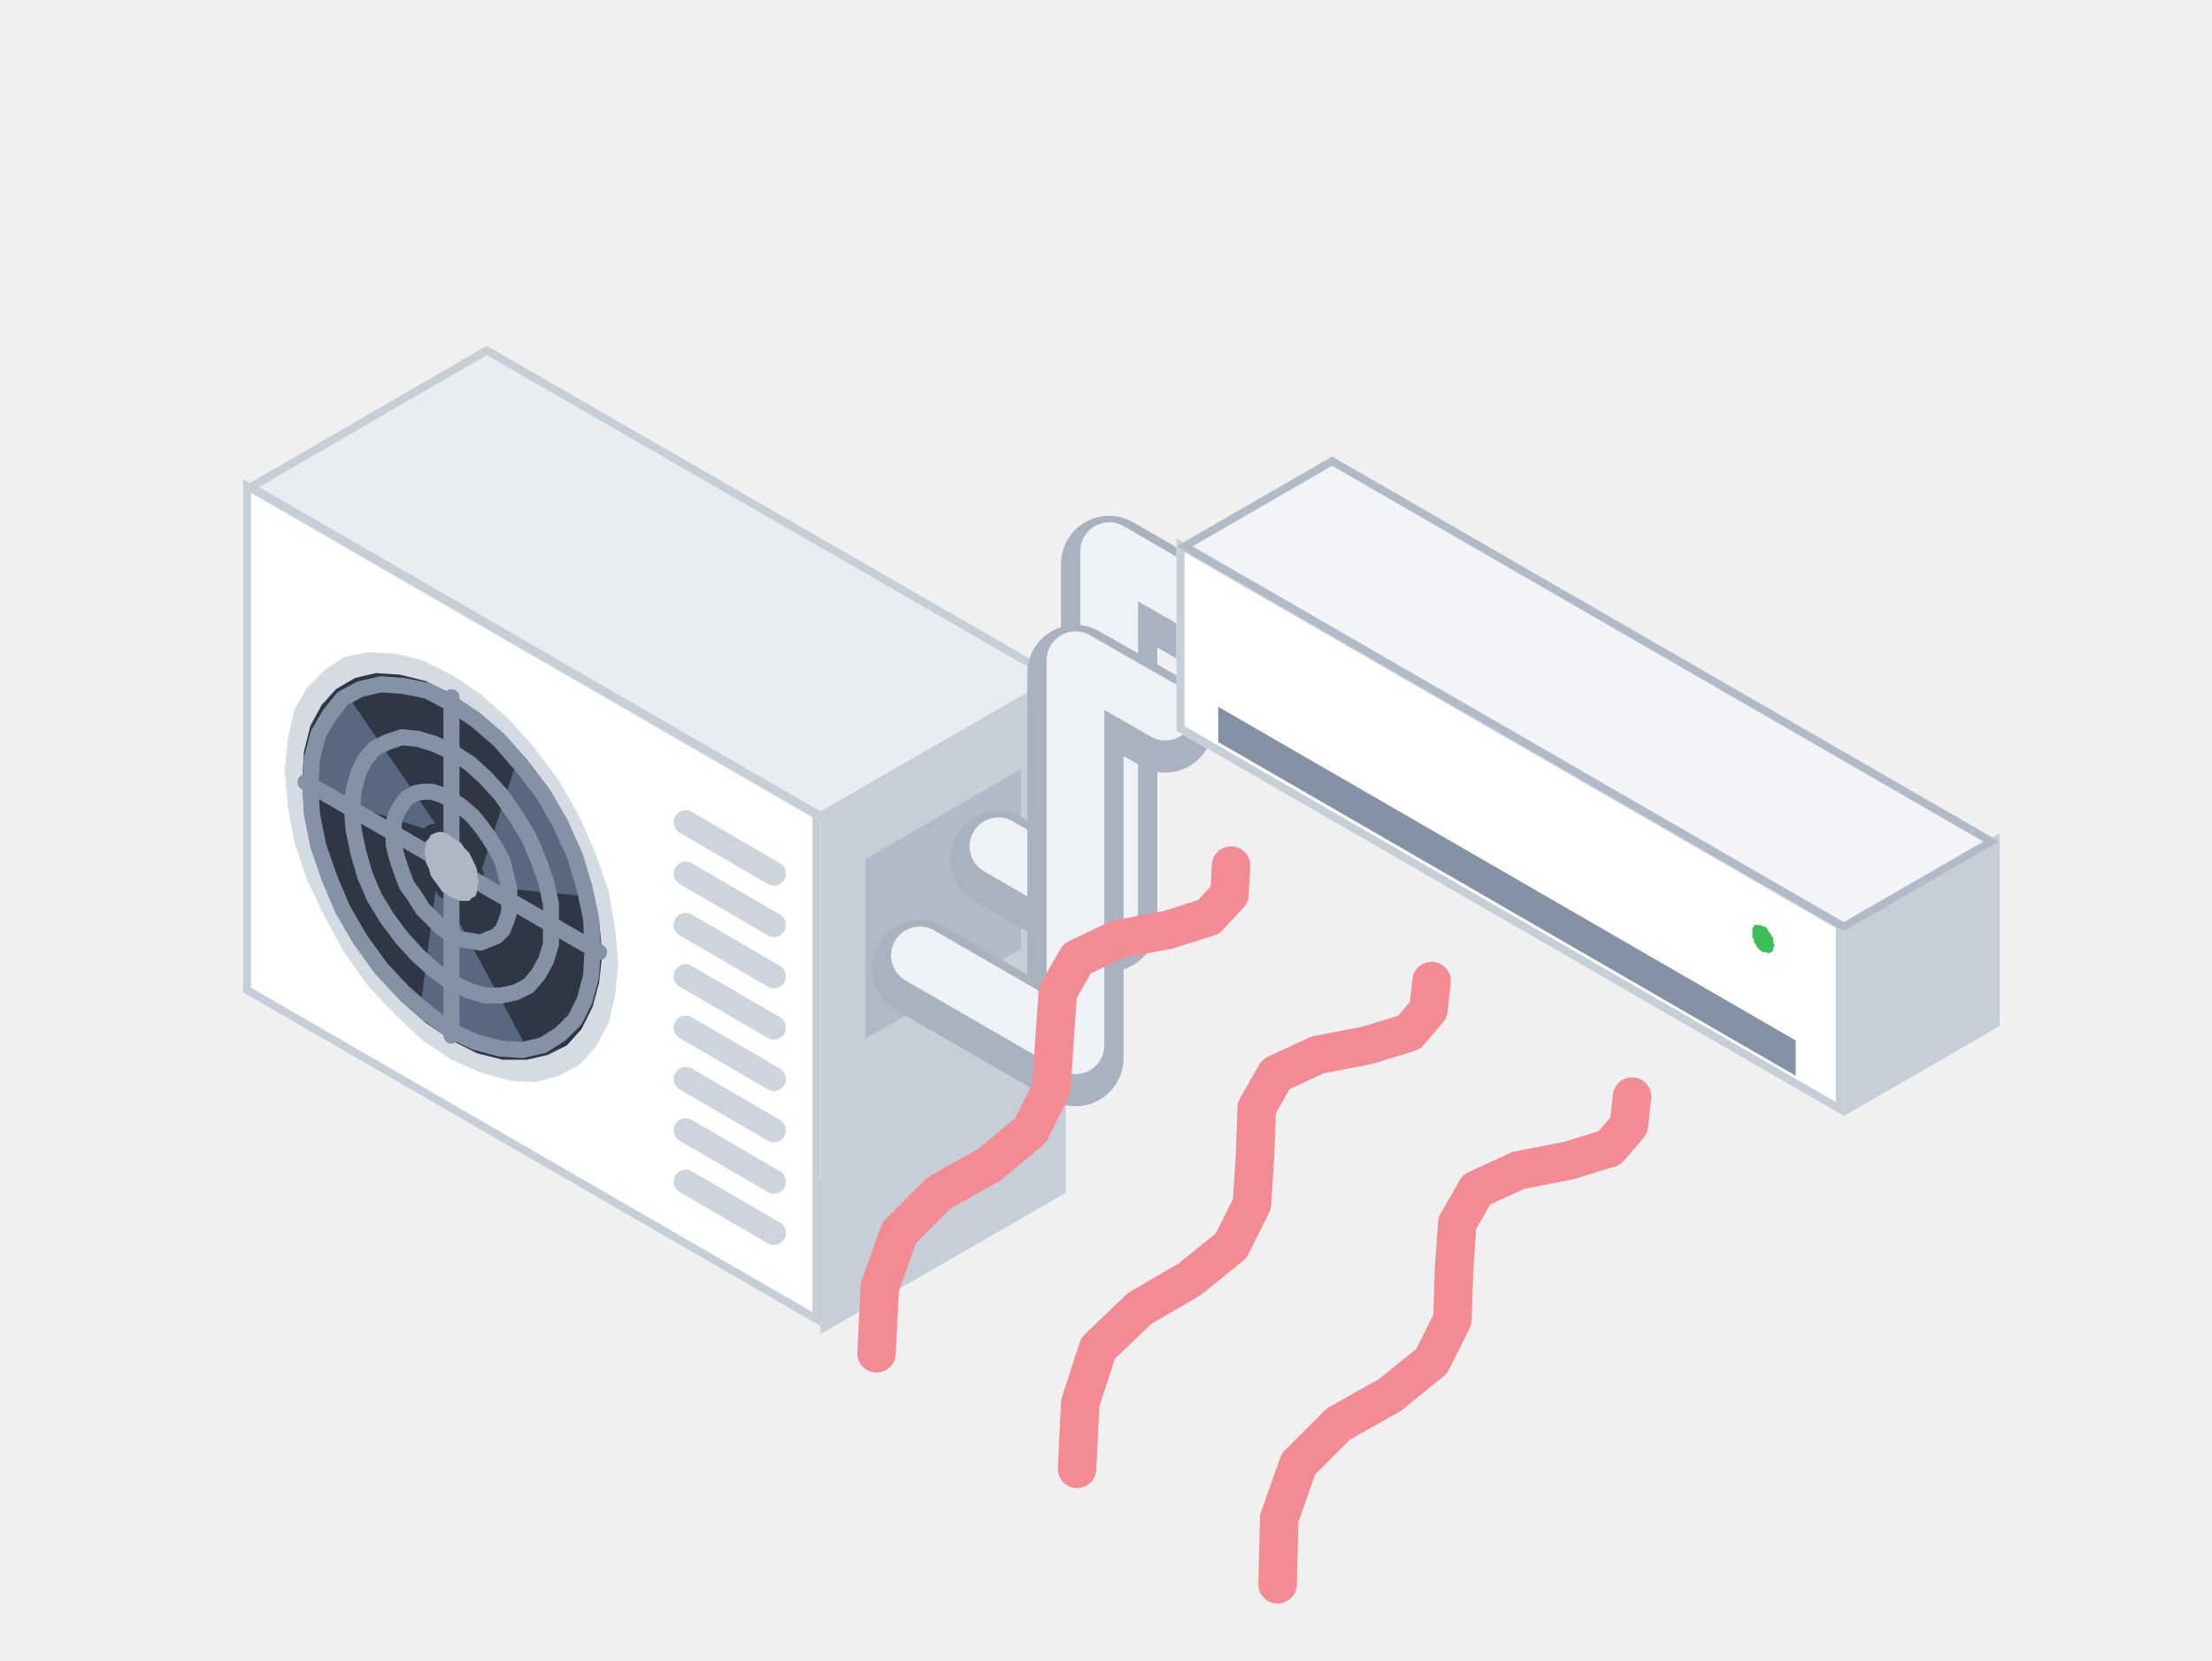
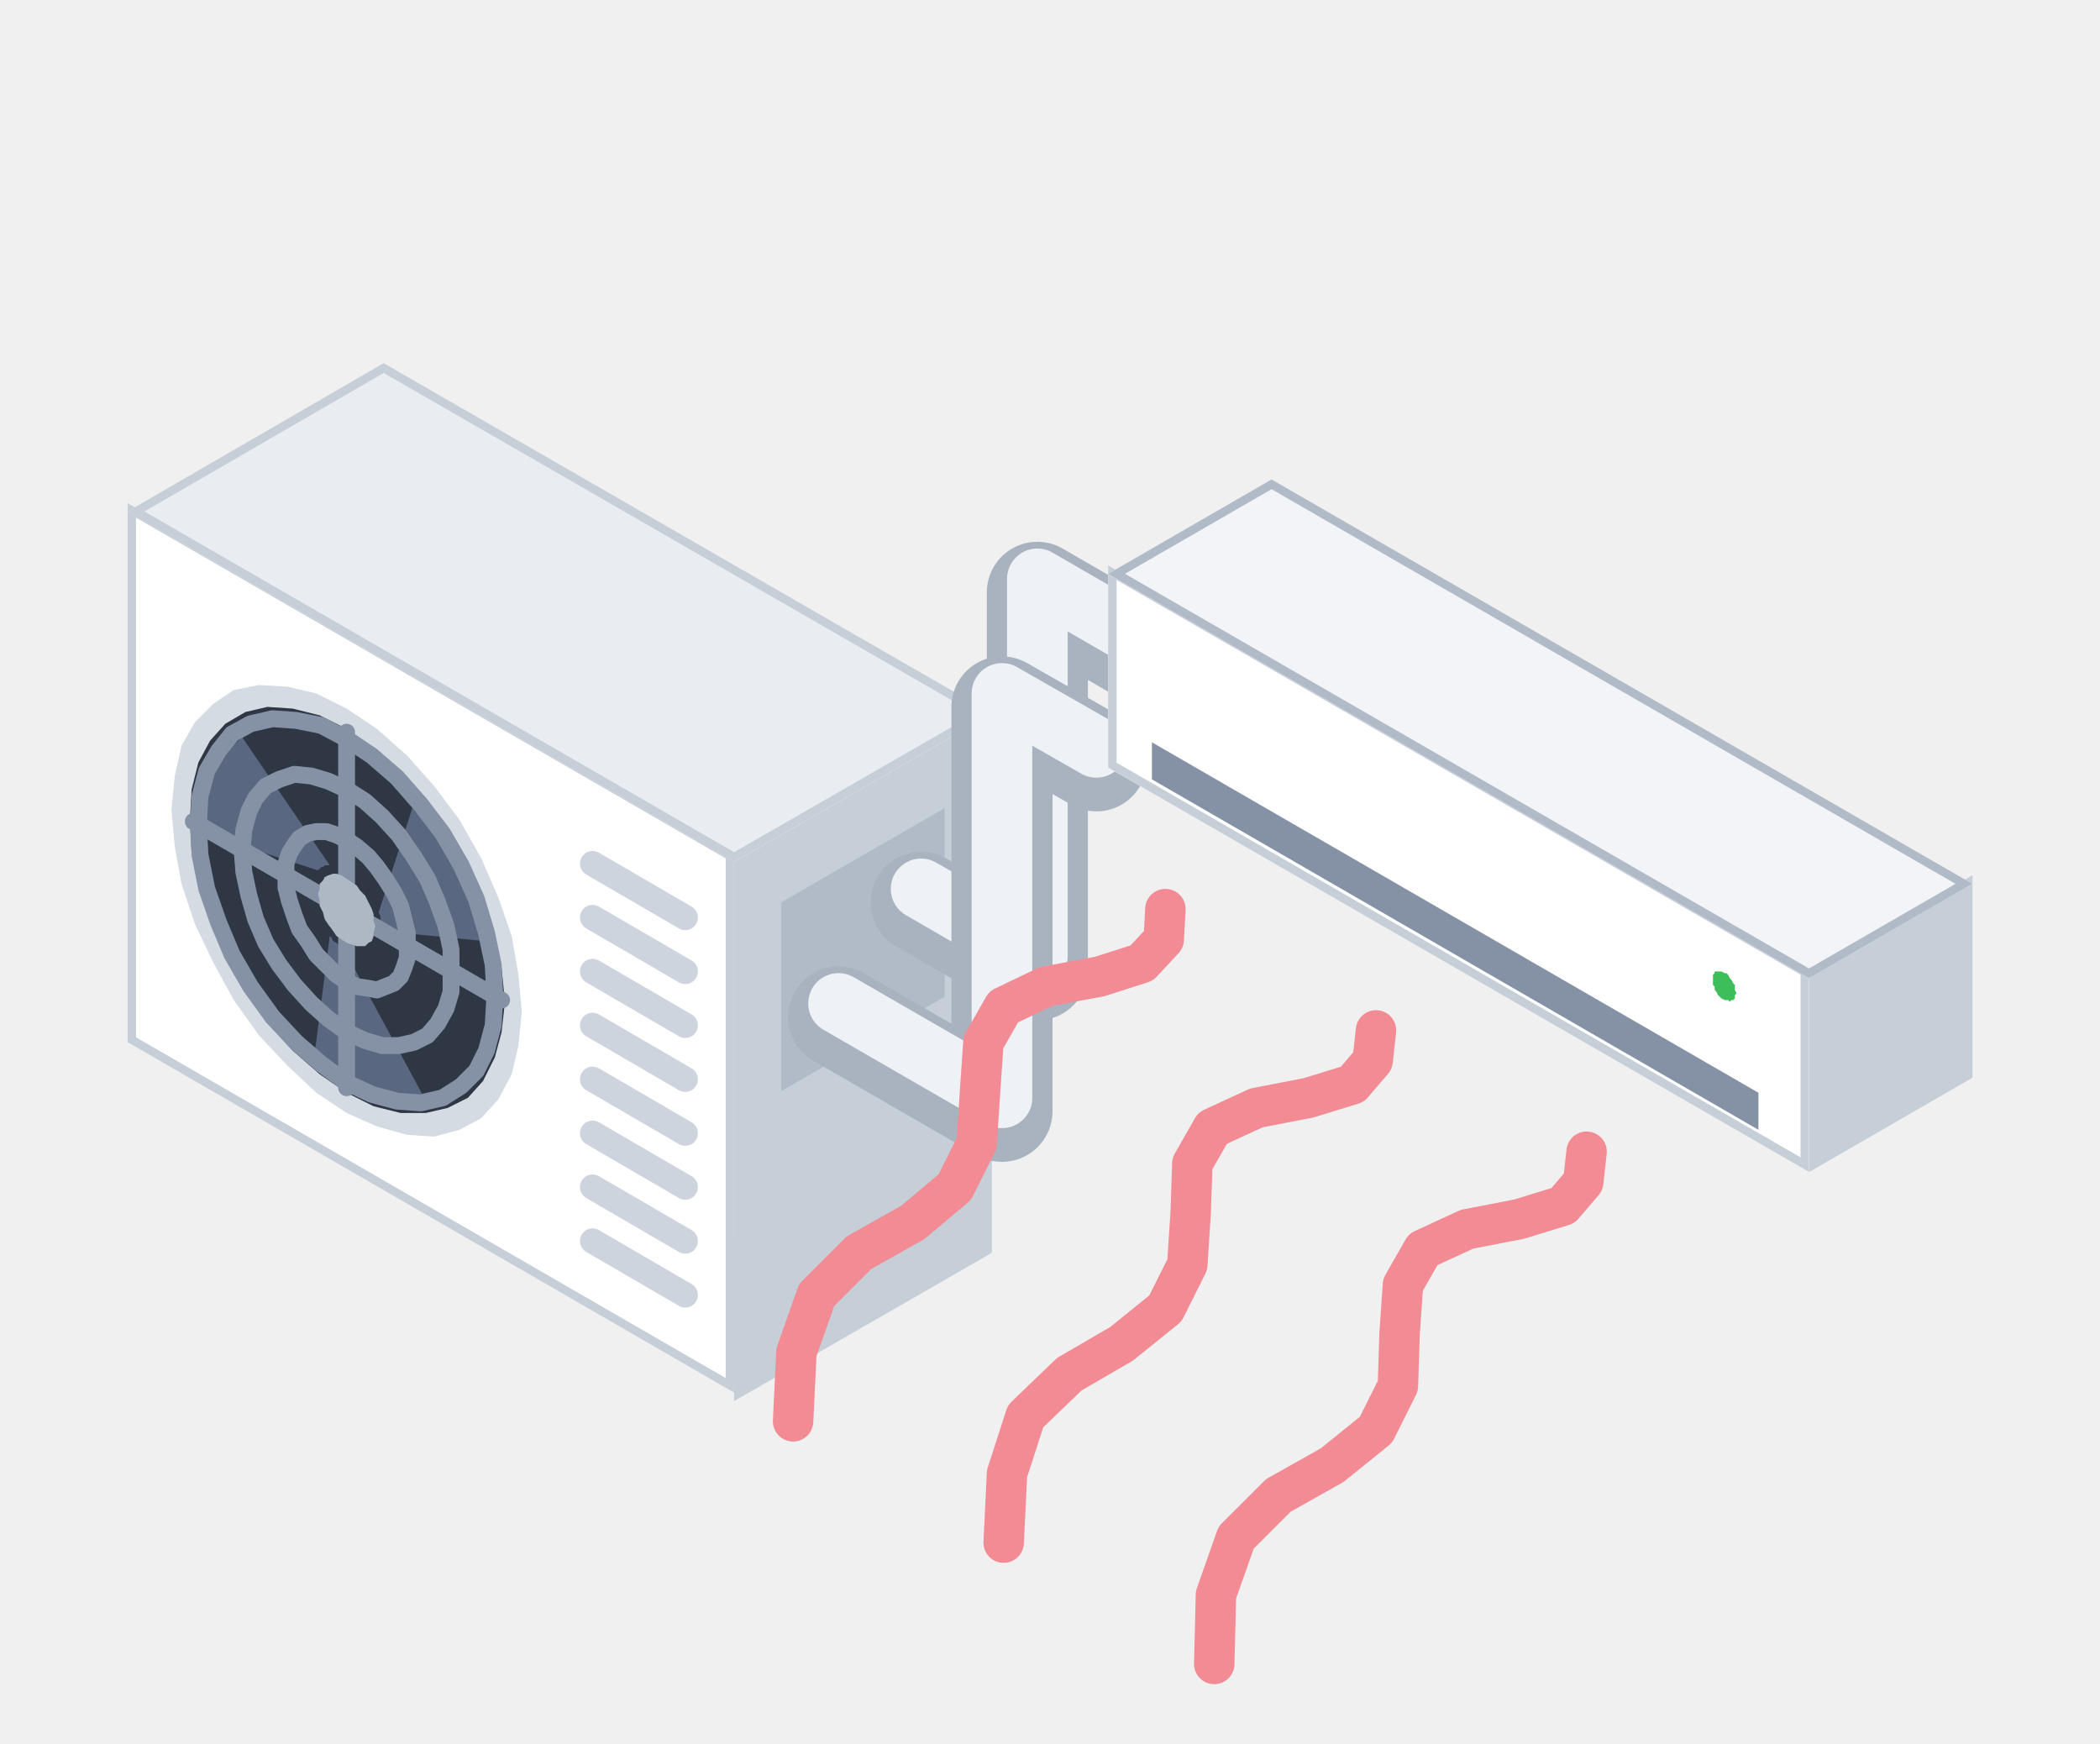
- <svg xmlns="http://www.w3.org/2000/svg" preserveAspectRatio="none" overflow="visible" style="display: block;" width="437" height="328" viewBox="0 0 437 328" fill="none">
+ <svg xmlns="http://www.w3.org/2000/svg" preserveAspectRatio="none" overflow="hidden" style="display: block;" width="395" height="328" viewBox="24 0 395 328" fill="none">
  <g id="pompe-a-chaleur-air-air (1) 1">
    <path id="Vector" d="M113.914 197.601L83.176 215.347V207.742L113.914 189.996V197.601Z" fill="#2C3442" />
    <path id="Vector_2" d="M65.428 205.206L83.174 215.347V207.741L65.428 197.601V205.206Z" fill="#3A4352" />
    <path id="Vector_3" d="M96.167 179.855L113.913 189.995L83.174 207.742L65.428 197.601L96.167 179.855Z" fill="#4A5466" />
    <path id="Vector_4" d="M192.82 243.234L162.081 260.98V253.375L192.82 235.628V243.234Z" fill="#2C3442" />
    <path id="Vector_5" d="M144.653 250.839L162.082 260.98V253.375L144.653 243.234V250.839Z" fill="#3A4352" />
    <path id="Vector_6" d="M175.392 225.488L192.821 235.629L162.082 253.375L144.653 243.234L175.392 225.488Z" fill="#4A5466" />
    <path id="Vector_7" d="M210.566 235.628L162.081 263.515V162.109L210.566 134.222V235.628Z" fill="#C6CED8" />
    <g id="Vector_8">
      <path d="M48 196.015L162.082 261.929V160.523L48 94.609V196.015Z" fill="white" />
      <mask id="stroke0_0_4" fill="white">
        <path d="M48 196.015L162.082 261.929V160.523L48 94.609V196.015Z" />
      </mask>
      <path d="M48 196.015L162.082 261.929V160.523L48 94.609V196.015Z" stroke-width="3.172" stroke="#C6CED8" mask="url(#stroke0_0_4)" />
    </g>
    <g id="Vector_9">
      <path d="M96.168 68.308L210.567 134.222L162.082 162.109L48 96.195L96.168 68.308Z" fill="#E9EDF2" />
      <mask id="stroke1_0_4" fill="white">
        <path d="M96.168 68.308L210.567 134.222L162.082 162.109L48 96.195L96.168 68.308Z" />
      </mask>
      <path d="M96.168 68.308L210.567 134.222L162.082 162.109L48 96.195L96.168 68.308Z" stroke-width="3.172" stroke="#C6CED8" mask="url(#stroke1_0_4)" />
    </g>
    <path id="Vector_10" d="M122.153 190.313L121.52 183.341L120.252 176.052L117.717 168.764L114.548 161.475L110.428 154.186L105.675 147.849L100.605 142.144L94.9 137.074L89.196 133.271L83.492 130.419L78.105 129.152L72.718 128.835L67.964 129.786L64.162 132.321L60.676 135.807L58.141 140.243L56.873 145.947L56.239 152.285L56.873 159.257L58.141 166.228L60.676 173.834L64.162 181.123L67.964 188.094L72.718 194.749L78.105 200.453L83.492 205.524L89.196 209.326L94.9 211.861L100.605 213.446L105.675 213.763L110.428 212.495L114.548 210.277L117.717 206.791L120.252 202.038L121.52 196.65L122.153 190.313Z" fill="#D5DBE3" />
    <path id="Vector_11" d="M118.983 188.411L118.349 182.073L117.082 175.735L114.864 169.081L112.011 162.426L108.209 156.088L104.089 150.067L99.336 144.997L94.265 140.56L89.195 137.074L84.125 134.539L79.054 133.271L74.301 132.954L70.181 133.905L66.379 136.123L63.526 139.292L61.308 143.412L60.041 148.482L59.724 154.186L60.041 160.207L61.308 166.862L63.526 173.517L66.379 180.172L70.181 186.51L74.301 192.214L79.054 197.601L84.125 202.038L89.195 205.524L94.265 208.059L99.336 209.326H104.089L108.209 208.376L112.011 206.474L114.864 203.305L117.082 198.869L118.349 194.115L118.983 188.411Z" fill="#2F3744" />
    <path id="Vector_12" d="M115.182 177.003L113.915 172.566L112.013 167.813L110.112 163.376L107.577 158.94L105.042 154.82L101.873 151.017L95.218 171.616L95.535 172.249V172.883V173.517L95.852 173.834V174.468V175.101L115.182 177.003Z" fill="#5A6780" />
    <path id="Vector_13" d="M69.547 138.659L67.329 140.56L65.428 142.778L63.843 145.63L62.893 149.116L62.259 152.602V156.722L83.808 163.693L84.125 163.376L84.442 163.059H84.758L85.075 162.743H85.392H86.026L69.547 138.659Z" fill="#5A6780" />
    <path id="Vector_14" d="M83.176 198.235L86.662 200.77L90.147 202.988L93.633 204.573L97.119 205.523L100.288 206.157L103.457 205.84L88.563 178.27L88.246 177.953L87.612 177.637L87.295 177.32L86.662 177.003L86.345 176.369L86.028 176.052L83.176 198.235Z" fill="#5A6780" />
    <path id="Vector_15" d="M100.604 177.953V175.418L99.97 172.883L99.336 170.348L98.068 167.813L96.484 165.278L94.9 163.059L93.315 161.158L91.097 159.257L89.195 157.989L87.294 157.038L85.393 156.405H83.491L81.907 156.721L80.322 157.672L79.372 158.94L78.421 160.524L77.787 162.426V164.644V166.862L78.421 169.397L79.372 172.249L80.322 174.785L81.907 177.003L83.491 179.538L85.393 181.439L87.294 183.341L89.195 184.608L91.097 185.559L93.315 185.876L94.9 186.193L96.484 185.559L98.068 184.925L99.336 183.658L99.97 182.073L100.604 180.172V177.953Z" stroke-width="3.169" stroke-linecap="round" stroke-linejoin="round" stroke="#8592A6" />
    <path id="Vector_16" d="M108.843 182.707V178.587L107.892 174.151L106.308 169.714L104.406 165.278L101.871 161.158L99.019 157.039L95.85 153.553L92.681 150.701L89.195 148.482L85.71 146.898L82.541 145.947L79.372 145.63L76.52 146.581L73.984 147.849L72.083 150.067L70.815 152.602L69.865 156.088L69.548 159.891L69.865 164.01L70.815 168.447L72.083 172.883L73.984 177.32L76.52 181.44L79.372 185.242L82.541 188.728L85.71 191.58L89.195 194.115L92.681 195.7L95.85 196.651H99.019L101.871 196.017L104.406 194.749L106.308 192.531L107.892 189.679L108.843 186.51V182.707Z" stroke-width="3.169" stroke-linecap="round" stroke-linejoin="round" stroke="#8592A6" />
    <path id="Vector_17" d="M117.082 187.46L116.765 181.439L115.498 175.418L113.596 169.08L110.744 162.742L107.258 156.721L103.139 151.334L98.702 146.264L93.949 142.144L89.195 138.975L84.442 136.44L79.689 135.489L75.252 135.173L71.132 136.123L67.647 138.025L65.111 141.194L62.893 144.996L61.626 149.75L61.309 155.137L61.626 160.841L62.893 167.179L65.111 173.517L67.647 179.538L71.132 185.559L75.252 191.263L79.689 196.017L84.442 200.136L89.195 203.622L93.949 205.84L98.702 207.108L103.139 207.425L107.258 206.474L110.744 204.256L113.596 201.404L115.498 197.601L116.765 192.848L117.082 187.46Z" stroke-width="3.169" stroke-linecap="round" stroke-linejoin="round" stroke="#8592A6" />
    <path id="Vector_18" d="M60.359 154.503L118.351 188.094" stroke-width="3.169" stroke-linecap="round" stroke-linejoin="round" stroke="#8592A6" />
    <path id="Vector_19" d="M89.195 204.573V137.708" stroke-width="3.169" stroke-linecap="round" stroke-linejoin="round" stroke="#8592A6" />
    <path id="Vector_20" d="M94.583 174.151L94.266 173.2V171.933L93.949 170.982L93.316 169.714L92.682 168.447L91.731 167.496L91.097 166.545L90.147 165.912L89.196 165.278L88.245 164.644L87.294 164.327H86.661L85.71 164.644L85.076 164.961L84.759 165.595L84.126 166.228V167.179L83.809 168.13L84.126 169.397V170.348L84.759 171.616L85.076 172.883L85.71 173.834L86.661 175.102L87.294 176.052L88.245 176.686L89.196 177.32L90.147 177.637L91.097 177.954H91.731H92.682L93.316 177.32L93.949 177.003L94.266 176.052V175.418L94.583 174.151Z" fill="#AEB8C5" />
    <path id="Vector_21" d="M135.463 233.41L152.892 243.551" stroke-width="4.753" stroke-linecap="round" stroke-linejoin="round" stroke="#CDD4DD" />
    <path id="Vector_22" d="M135.463 223.269L152.892 233.41" stroke-width="4.753" stroke-linecap="round" stroke-linejoin="round" stroke="#CDD4DD" />
    <path id="Vector_23" d="M135.463 213.129L152.892 223.27" stroke-width="4.753" stroke-linecap="round" stroke-linejoin="round" stroke="#CDD4DD" />
    <path id="Vector_24" d="M135.463 202.988L152.892 213.129" stroke-width="4.753" stroke-linecap="round" stroke-linejoin="round" stroke="#CDD4DD" />
    <path id="Vector_25" d="M135.463 192.848L152.892 202.988" stroke-width="4.753" stroke-linecap="round" stroke-linejoin="round" stroke="#CDD4DD" />
    <path id="Vector_26" d="M135.463 182.707L152.892 192.848" stroke-width="4.753" stroke-linecap="round" stroke-linejoin="round" stroke="#CDD4DD" />
    <path id="Vector_27" d="M135.463 172.566L152.892 182.707" stroke-width="4.753" stroke-linecap="round" stroke-linejoin="round" stroke="#CDD4DD" />
    <path id="Vector_28" d="M135.463 162.426L152.892 172.566" stroke-width="4.753" stroke-linecap="round" stroke-linejoin="round" stroke="#CDD4DD" />
    <path id="Vector_29" d="M201.693 187.46L170.954 205.207V169.714L201.693 151.968V187.46Z" fill="#B1BBC8" />
    <path id="Vector_30" d="M197.257 169.714L219.123 182.39V111.405L245.425 126.616" stroke-width="19.014" stroke-linecap="round" stroke-linejoin="round" stroke="#A9B3C0" />
    <path id="Vector_31" d="M197.257 167.179L219.123 179.855V108.87L245.425 124.081" stroke-width="11.408" stroke-linecap="round" stroke-linejoin="round" stroke="#EEF1F5" />
    <path id="Vector_32" d="M181.729 191.263L212.467 209.009V132.954L230.214 143.095" stroke-width="19.014" stroke-linecap="round" stroke-linejoin="round" stroke="#A9B3C0" />
    <path id="Vector_33" d="M181.729 188.728L212.467 206.474V130.419L230.214 140.56" stroke-width="11.408" stroke-linecap="round" stroke-linejoin="round" stroke="#EEF1F5" />
    <g id="Vector_34">
      <path d="M395 202.671L364.261 220.417V182.39L395 164.644V202.671Z" fill="#C6CED8" />
      <mask id="stroke2_0_4" fill="white">
        <path d="M395 202.671L364.261 220.417V182.39L395 164.644V202.671Z" />
      </mask>
      <path d="M395 202.671L364.261 220.417V182.39L395 164.644V202.671Z" stroke-width="3.172" stroke="#C6CED8" mask="url(#stroke2_0_4)" />
    </g>
    <g id="Vector_35">
      <path d="M232.433 144.363L364.261 220.417V182.39L232.433 106.335V144.363Z" fill="white" />
      <mask id="stroke3_0_4" fill="white">
        <path d="M232.433 144.363L364.261 220.417V182.39L232.433 106.335V144.363Z" />
      </mask>
      <path d="M232.433 144.363L364.261 220.417V182.39L232.433 106.335V144.363Z" stroke-width="3.172" stroke="#C6CED8" mask="url(#stroke3_0_4)" />
    </g>
    <g id="Vector_36">
      <path d="M263.172 90.175L395 166.23L364.261 183.976L232.433 107.921L263.172 90.175Z" fill="#F2F4F7" />
      <mask id="stroke4_0_4" fill="white">
        <path d="M263.172 90.175L395 166.23L364.261 183.976L232.433 107.921L263.172 90.175Z" />
      </mask>
      <path d="M263.172 90.175L395 166.23L364.261 183.976L232.433 107.921L263.172 90.175Z" stroke-width="3.172" stroke="#B1BBC8" mask="url(#stroke4_0_4)" />
    </g>
    <path id="Vector_37" d="M240.671 146.581L354.753 212.495V205.523L240.671 139.609V146.581Z" fill="#8592A6" />
    <path id="Vector_38" d="M350.635 186.827L350.318 186.193V185.876V185.242L350.001 184.925L349.684 184.291L349.367 183.975L349.05 183.341L348.733 183.024H348.416L347.783 182.707H347.466H347.149H346.832H346.515V183.024L346.198 183.341V183.658V184.291V184.608V185.242L346.515 185.559V186.193L346.832 186.51L347.149 187.143L347.466 187.46L347.783 187.777L348.416 188.094H348.733H349.05L349.367 188.411L349.684 188.094H350.001L350.318 187.777V187.46V187.143L350.635 186.827Z" fill="#3DBE5A" />
    <path id="Vector_39" d="M243.207 170.982L242.89 176.686L238.77 181.122L230.848 183.658L220.707 185.559L212.785 189.362L208.982 196.017L208.348 205.206L207.714 215.03L203.595 223.27L195.672 229.924L185.532 235.628L177.609 243.551L173.807 254.325L173.173 267.318" stroke-width="7.605" stroke-linecap="round" stroke-linejoin="round" stroke="#F28B93" />
    <path id="Vector_40" d="M282.819 193.798L282.185 199.503L278.383 203.939L270.143 206.474L260.32 208.376L252.08 212.178L248.277 218.833L247.961 228.023L247.327 237.847L243.207 246.086L234.968 252.741L225.144 258.445L216.905 266.367L213.419 277.142L212.785 290.135" stroke-width="7.605" stroke-linecap="round" stroke-linejoin="round" stroke="#F28B93" />
    <path id="Vector_41" d="M322.431 216.615L321.798 222.319L317.995 226.756L309.756 229.291L299.932 231.192L291.692 234.995L287.89 241.65L287.256 250.84L286.939 260.663L282.819 268.903L274.58 275.557L264.439 281.262L256.517 289.184L252.714 299.958L252.397 312.951" stroke-width="7.605" stroke-linecap="round" stroke-linejoin="round" stroke="#F28B93" />
  </g>
</svg>
